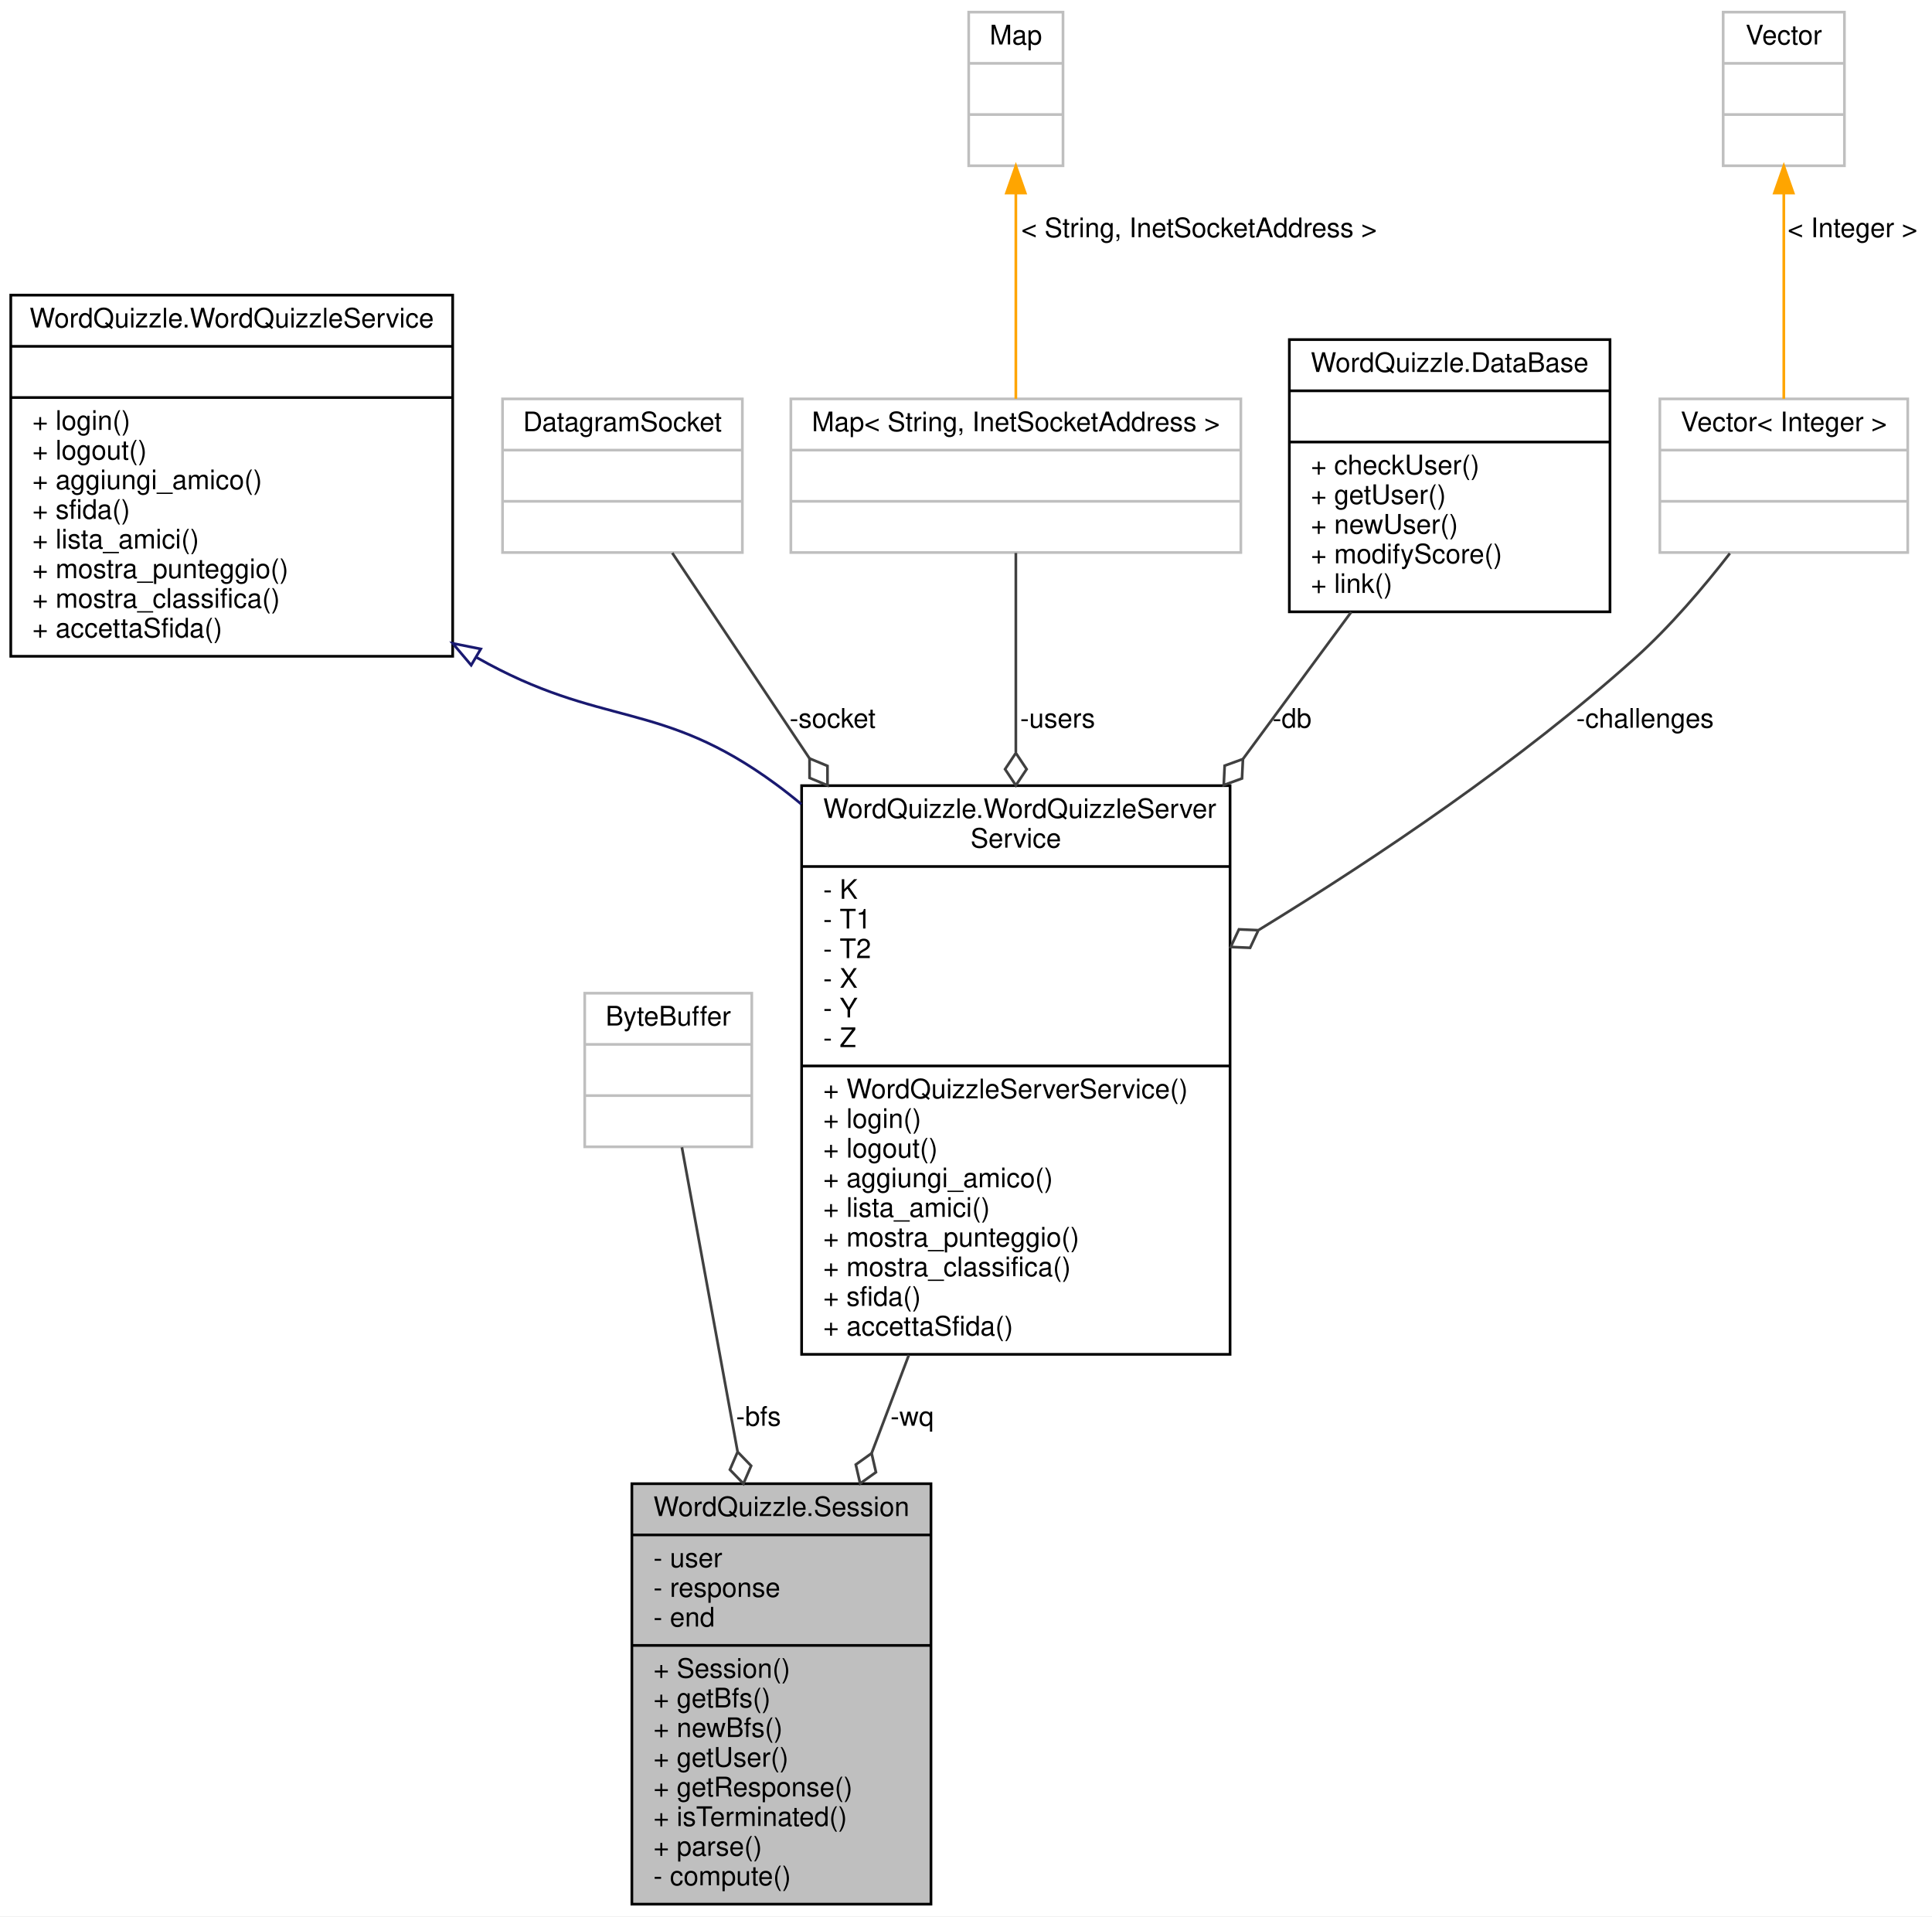
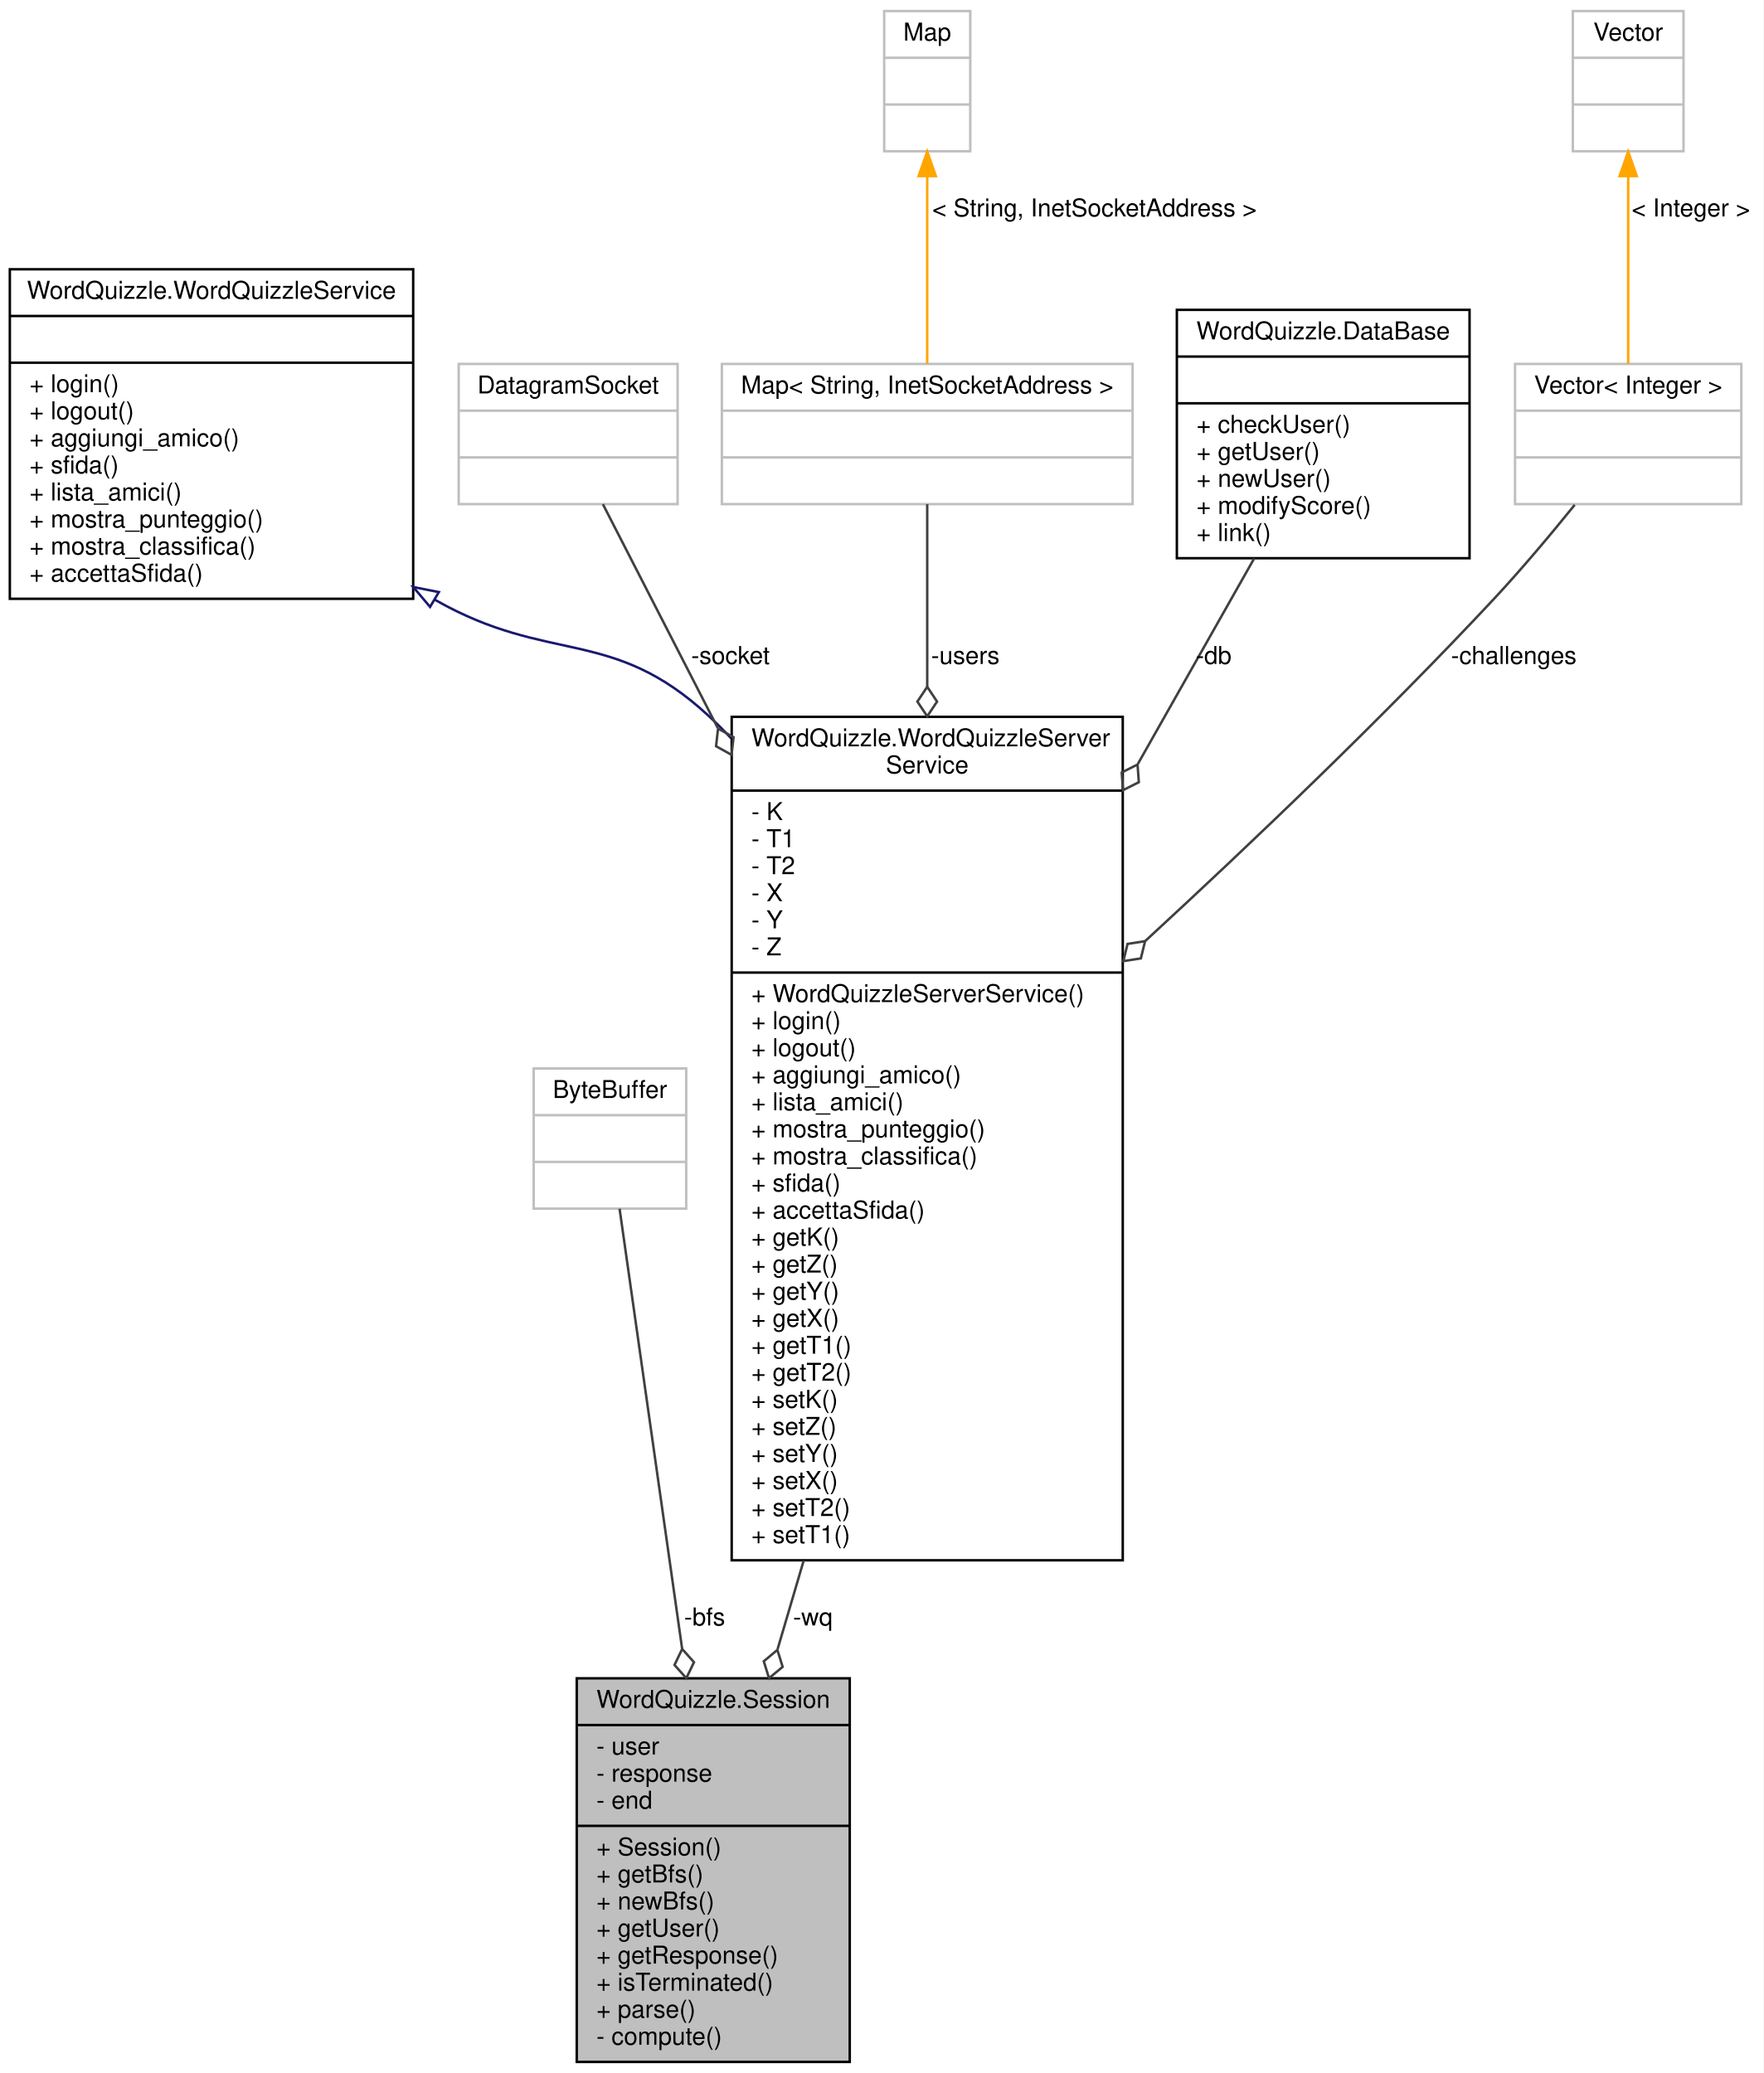
- <svg xmlns="http://www.w3.org/2000/svg" xmlns:xlink="http://www.w3.org/1999/xlink" width="717pt" height="711pt" viewBox="0.00 0.00 717.00 711.00">
-   <g id="graph0" class="graph" transform="scale(1 1) rotate(0) translate(4 707)">
-     <polygon fill="white" stroke="none" points="-4,4 -4,-707 713,-707 713,4 -4,4" />
+ <svg xmlns="http://www.w3.org/2000/svg" xmlns:xlink="http://www.w3.org/1999/xlink" width="717pt" height="843pt" viewBox="0.00 0.00 717.00 843.00">
+   <g id="graph0" class="graph" transform="scale(1 1) rotate(0) translate(4 839)">
+     <polygon fill="white" stroke="none" points="-4,4 -4,-839 713,-839 713,4 -4,4" />
    <g id="node1" class="node">
      <g id="a_node1">
        <a xlink:title=" ">
          <polygon fill="#bfbfbf" stroke="black" points="230.5,-0.5 230.5,-156.5 341.5,-156.5 341.5,-0.5 230.5,-0.5" />
          <text text-anchor="middle" x="286" y="-144.5" font-family="Helvetica,sans-Serif" font-size="10.00">WordQuizzle.Session</text>
          <polyline fill="none" stroke="black" points="230.5,-137.5 341.5,-137.5 " />
          <text text-anchor="start" x="238.5" y="-125.5" font-family="Helvetica,sans-Serif" font-size="10.00">- user</text>
          <text text-anchor="start" x="238.5" y="-114.5" font-family="Helvetica,sans-Serif" font-size="10.00">- response</text>
          <text text-anchor="start" x="238.5" y="-103.5" font-family="Helvetica,sans-Serif" font-size="10.00">- end</text>
          <polyline fill="none" stroke="black" points="230.5,-96.5 341.5,-96.5 " />
          <text text-anchor="start" x="238.5" y="-84.5" font-family="Helvetica,sans-Serif" font-size="10.00">+ Session()</text>
          <text text-anchor="start" x="238.5" y="-73.5" font-family="Helvetica,sans-Serif" font-size="10.00">+ getBfs()</text>
          <text text-anchor="start" x="238.5" y="-62.5" font-family="Helvetica,sans-Serif" font-size="10.00">+ newBfs()</text>
          <text text-anchor="start" x="238.5" y="-51.5" font-family="Helvetica,sans-Serif" font-size="10.00">+ getUser()</text>
          <text text-anchor="start" x="238.5" y="-40.5" font-family="Helvetica,sans-Serif" font-size="10.00">+ getResponse()</text>
          <text text-anchor="start" x="238.5" y="-29.5" font-family="Helvetica,sans-Serif" font-size="10.00">+ isTerminated()</text>
          <text text-anchor="start" x="238.5" y="-18.5" font-family="Helvetica,sans-Serif" font-size="10.00">+ parse()</text>
          <text text-anchor="start" x="238.5" y="-7.5" font-family="Helvetica,sans-Serif" font-size="10.00">- compute()</text>
        </a>
      </g>
    </g>
    <g id="node2" class="node">
      <g id="a_node2">
        <a xlink:title=" ">
-           <polygon fill="white" stroke="#bfbfbf" points="213,-281.5 213,-338.5 275,-338.5 275,-281.5 213,-281.5" />
-           <text text-anchor="middle" x="244" y="-326.5" font-family="Helvetica,sans-Serif" font-size="10.00">ByteBuffer</text>
-           <polyline fill="none" stroke="#bfbfbf" points="213,-319.5 275,-319.5 " />
-           <text text-anchor="middle" x="244" y="-307.5" font-family="Helvetica,sans-Serif" font-size="10.00"> </text>
-           <polyline fill="none" stroke="#bfbfbf" points="213,-300.5 275,-300.5 " />
-           <text text-anchor="middle" x="244" y="-288.5" font-family="Helvetica,sans-Serif" font-size="10.00"> </text>
+           <polygon fill="white" stroke="#bfbfbf" points="213,-347.5 213,-404.5 275,-404.5 275,-347.5 213,-347.5" />
+           <text text-anchor="middle" x="244" y="-392.5" font-family="Helvetica,sans-Serif" font-size="10.00">ByteBuffer</text>
+           <polyline fill="none" stroke="#bfbfbf" points="213,-385.5 275,-385.5 " />
+           <text text-anchor="middle" x="244" y="-373.5" font-family="Helvetica,sans-Serif" font-size="10.00"> </text>
+           <polyline fill="none" stroke="#bfbfbf" points="213,-366.5 275,-366.5 " />
+           <text text-anchor="middle" x="244" y="-354.5" font-family="Helvetica,sans-Serif" font-size="10.00"> </text>
        </a>
      </g>
    </g>
    <g id="edge1" class="edge">
-       <path fill="none" stroke="#404040" d="M249.066,-281.317C254.178,-253.382 262.347,-208.747 269.704,-168.548" />
-       <polygon fill="none" stroke="#404040" points="269.745,-168.32 266.891,-161.698 271.906,-156.516 274.76,-163.138 269.745,-168.32" />
-       <text text-anchor="middle" x="277.5" y="-178" font-family="Helvetica,sans-Serif" font-size="10.00"> -bfs</text>
+       <path fill="none" stroke="#404040" d="M247.914,-347.465C253.66,-307.034 264.642,-229.772 273.342,-168.559" />
+       <polygon fill="none" stroke="#404040" points="273.361,-168.427 270.245,-161.923 275.049,-156.546 278.165,-163.049 273.361,-168.427" />
+       <text text-anchor="middle" x="282.5" y="-178" font-family="Helvetica,sans-Serif" font-size="10.00"> -bfs</text>
    </g>
    <g id="node3" class="node">
      <g id="a_node3">
        <a xlink:href="class_word_quizzle_1_1_word_quizzle_server_service.html" target="_top" xlink:title=" ">
-           <polygon fill="white" stroke="black" points="293.5,-204.5 293.5,-415.5 452.5,-415.5 452.5,-204.5 293.5,-204.5" />
-           <text text-anchor="start" x="301.5" y="-403.5" font-family="Helvetica,sans-Serif" font-size="10.00">WordQuizzle.WordQuizzleServer</text>
-           <text text-anchor="middle" x="373" y="-392.5" font-family="Helvetica,sans-Serif" font-size="10.00">Service</text>
-           <polyline fill="none" stroke="black" points="293.5,-385.5 452.5,-385.5 " />
-           <text text-anchor="start" x="301.5" y="-373.5" font-family="Helvetica,sans-Serif" font-size="10.00">- K</text>
-           <text text-anchor="start" x="301.5" y="-362.5" font-family="Helvetica,sans-Serif" font-size="10.00">- T1</text>
-           <text text-anchor="start" x="301.5" y="-351.5" font-family="Helvetica,sans-Serif" font-size="10.00">- T2</text>
-           <text text-anchor="start" x="301.5" y="-340.5" font-family="Helvetica,sans-Serif" font-size="10.00">- X</text>
-           <text text-anchor="start" x="301.5" y="-329.5" font-family="Helvetica,sans-Serif" font-size="10.00">- Y</text>
-           <text text-anchor="start" x="301.5" y="-318.5" font-family="Helvetica,sans-Serif" font-size="10.00">- Z</text>
-           <polyline fill="none" stroke="black" points="293.5,-311.5 452.5,-311.5 " />
-           <text text-anchor="start" x="301.5" y="-299.5" font-family="Helvetica,sans-Serif" font-size="10.00">+ WordQuizzleServerService()</text>
-           <text text-anchor="start" x="301.5" y="-288.5" font-family="Helvetica,sans-Serif" font-size="10.00">+ login()</text>
-           <text text-anchor="start" x="301.5" y="-277.5" font-family="Helvetica,sans-Serif" font-size="10.00">+ logout()</text>
-           <text text-anchor="start" x="301.5" y="-266.5" font-family="Helvetica,sans-Serif" font-size="10.00">+ aggiungi_amico()</text>
-           <text text-anchor="start" x="301.5" y="-255.5" font-family="Helvetica,sans-Serif" font-size="10.00">+ lista_amici()</text>
-           <text text-anchor="start" x="301.5" y="-244.5" font-family="Helvetica,sans-Serif" font-size="10.00">+ mostra_punteggio()</text>
-           <text text-anchor="start" x="301.5" y="-233.5" font-family="Helvetica,sans-Serif" font-size="10.00">+ mostra_classifica()</text>
-           <text text-anchor="start" x="301.5" y="-222.5" font-family="Helvetica,sans-Serif" font-size="10.00">+ sfida()</text>
-           <text text-anchor="start" x="301.5" y="-211.5" font-family="Helvetica,sans-Serif" font-size="10.00">+ accettaSfida()</text>
+           <polygon fill="white" stroke="black" points="293.5,-204.5 293.5,-547.5 452.5,-547.5 452.5,-204.5 293.5,-204.5" />
+           <text text-anchor="start" x="301.5" y="-535.5" font-family="Helvetica,sans-Serif" font-size="10.00">WordQuizzle.WordQuizzleServer</text>
+           <text text-anchor="middle" x="373" y="-524.5" font-family="Helvetica,sans-Serif" font-size="10.00">Service</text>
+           <polyline fill="none" stroke="black" points="293.5,-517.5 452.5,-517.5 " />
+           <text text-anchor="start" x="301.5" y="-505.5" font-family="Helvetica,sans-Serif" font-size="10.00">- K</text>
+           <text text-anchor="start" x="301.5" y="-494.5" font-family="Helvetica,sans-Serif" font-size="10.00">- T1</text>
+           <text text-anchor="start" x="301.5" y="-483.5" font-family="Helvetica,sans-Serif" font-size="10.00">- T2</text>
+           <text text-anchor="start" x="301.5" y="-472.5" font-family="Helvetica,sans-Serif" font-size="10.00">- X</text>
+           <text text-anchor="start" x="301.5" y="-461.5" font-family="Helvetica,sans-Serif" font-size="10.00">- Y</text>
+           <text text-anchor="start" x="301.5" y="-450.5" font-family="Helvetica,sans-Serif" font-size="10.00">- Z</text>
+           <polyline fill="none" stroke="black" points="293.5,-443.5 452.5,-443.5 " />
+           <text text-anchor="start" x="301.5" y="-431.5" font-family="Helvetica,sans-Serif" font-size="10.00">+ WordQuizzleServerService()</text>
+           <text text-anchor="start" x="301.5" y="-420.5" font-family="Helvetica,sans-Serif" font-size="10.00">+ login()</text>
+           <text text-anchor="start" x="301.5" y="-409.5" font-family="Helvetica,sans-Serif" font-size="10.00">+ logout()</text>
+           <text text-anchor="start" x="301.5" y="-398.5" font-family="Helvetica,sans-Serif" font-size="10.00">+ aggiungi_amico()</text>
+           <text text-anchor="start" x="301.5" y="-387.5" font-family="Helvetica,sans-Serif" font-size="10.00">+ lista_amici()</text>
+           <text text-anchor="start" x="301.5" y="-376.5" font-family="Helvetica,sans-Serif" font-size="10.00">+ mostra_punteggio()</text>
+           <text text-anchor="start" x="301.5" y="-365.5" font-family="Helvetica,sans-Serif" font-size="10.00">+ mostra_classifica()</text>
+           <text text-anchor="start" x="301.5" y="-354.5" font-family="Helvetica,sans-Serif" font-size="10.00">+ sfida()</text>
+           <text text-anchor="start" x="301.5" y="-343.5" font-family="Helvetica,sans-Serif" font-size="10.00">+ accettaSfida()</text>
+           <text text-anchor="start" x="301.5" y="-332.5" font-family="Helvetica,sans-Serif" font-size="10.00">+ getK()</text>
+           <text text-anchor="start" x="301.5" y="-321.5" font-family="Helvetica,sans-Serif" font-size="10.00">+ getZ()</text>
+           <text text-anchor="start" x="301.5" y="-310.5" font-family="Helvetica,sans-Serif" font-size="10.00">+ getY()</text>
+           <text text-anchor="start" x="301.5" y="-299.5" font-family="Helvetica,sans-Serif" font-size="10.00">+ getX()</text>
+           <text text-anchor="start" x="301.5" y="-288.5" font-family="Helvetica,sans-Serif" font-size="10.00">+ getT1()</text>
+           <text text-anchor="start" x="301.5" y="-277.5" font-family="Helvetica,sans-Serif" font-size="10.00">+ getT2()</text>
+           <text text-anchor="start" x="301.5" y="-266.5" font-family="Helvetica,sans-Serif" font-size="10.00">+ setK()</text>
+           <text text-anchor="start" x="301.5" y="-255.5" font-family="Helvetica,sans-Serif" font-size="10.00">+ setZ()</text>
+           <text text-anchor="start" x="301.5" y="-244.5" font-family="Helvetica,sans-Serif" font-size="10.00">+ setY()</text>
+           <text text-anchor="start" x="301.5" y="-233.5" font-family="Helvetica,sans-Serif" font-size="10.00">+ setX()</text>
+           <text text-anchor="start" x="301.5" y="-222.5" font-family="Helvetica,sans-Serif" font-size="10.00">+ setT2()</text>
+           <text text-anchor="start" x="301.5" y="-211.5" font-family="Helvetica,sans-Serif" font-size="10.00">+ setT1()</text>
        </a>
      </g>
    </g>
    <g id="edge2" class="edge">
-       <path fill="none" stroke="#404040" d="M333.319,-204.324C328.7,-192.14 324.023,-179.803 319.499,-167.869" />
-       <polygon fill="none" stroke="#404040" points="319.469,-167.789 313.602,-163.597 315.216,-156.569 321.083,-160.761 319.469,-167.789" />
-       <text text-anchor="middle" x="334.5" y="-178" font-family="Helvetica,sans-Serif" font-size="10.00"> -wq</text>
+       <path fill="none" stroke="#404040" d="M322.77,-204.39C319.135,-192.044 315.564,-179.915 312.162,-168.361" />
+       <polygon fill="none" stroke="#404040" points="312.072,-168.055 306.54,-163.429 308.683,-156.544 314.215,-161.17 312.072,-168.055" />
+       <text text-anchor="middle" x="326.5" y="-178" font-family="Helvetica,sans-Serif" font-size="10.00"> -wq</text>
    </g>
    <g id="node4" class="node">
      <g id="a_node4">
        <a xlink:href="interface_word_quizzle_1_1_word_quizzle_service.html" target="_top" xlink:title=" ">
-           <polygon fill="white" stroke="black" points="0,-463.5 0,-597.5 164,-597.5 164,-463.5 0,-463.5" />
-           <text text-anchor="middle" x="82" y="-585.5" font-family="Helvetica,sans-Serif" font-size="10.00">WordQuizzle.WordQuizzleService</text>
-           <polyline fill="none" stroke="black" points="0,-578.5 164,-578.5 " />
-           <text text-anchor="middle" x="82" y="-566.5" font-family="Helvetica,sans-Serif" font-size="10.00"> </text>
-           <polyline fill="none" stroke="black" points="0,-559.5 164,-559.5 " />
-           <text text-anchor="start" x="8" y="-547.5" font-family="Helvetica,sans-Serif" font-size="10.00">+ login()</text>
-           <text text-anchor="start" x="8" y="-536.5" font-family="Helvetica,sans-Serif" font-size="10.00">+ logout()</text>
-           <text text-anchor="start" x="8" y="-525.5" font-family="Helvetica,sans-Serif" font-size="10.00">+ aggiungi_amico()</text>
-           <text text-anchor="start" x="8" y="-514.5" font-family="Helvetica,sans-Serif" font-size="10.00">+ sfida()</text>
-           <text text-anchor="start" x="8" y="-503.5" font-family="Helvetica,sans-Serif" font-size="10.00">+ lista_amici()</text>
-           <text text-anchor="start" x="8" y="-492.5" font-family="Helvetica,sans-Serif" font-size="10.00">+ mostra_punteggio()</text>
-           <text text-anchor="start" x="8" y="-481.5" font-family="Helvetica,sans-Serif" font-size="10.00">+ mostra_classifica()</text>
-           <text text-anchor="start" x="8" y="-470.5" font-family="Helvetica,sans-Serif" font-size="10.00">+ accettaSfida()</text>
+           <polygon fill="white" stroke="black" points="0,-595.5 0,-729.5 164,-729.5 164,-595.5 0,-595.5" />
+           <text text-anchor="middle" x="82" y="-717.5" font-family="Helvetica,sans-Serif" font-size="10.00">WordQuizzle.WordQuizzleService</text>
+           <polyline fill="none" stroke="black" points="0,-710.5 164,-710.5 " />
+           <text text-anchor="middle" x="82" y="-698.5" font-family="Helvetica,sans-Serif" font-size="10.00"> </text>
+           <polyline fill="none" stroke="black" points="0,-691.5 164,-691.5 " />
+           <text text-anchor="start" x="8" y="-679.5" font-family="Helvetica,sans-Serif" font-size="10.00">+ login()</text>
+           <text text-anchor="start" x="8" y="-668.5" font-family="Helvetica,sans-Serif" font-size="10.00">+ logout()</text>
+           <text text-anchor="start" x="8" y="-657.5" font-family="Helvetica,sans-Serif" font-size="10.00">+ aggiungi_amico()</text>
+           <text text-anchor="start" x="8" y="-646.5" font-family="Helvetica,sans-Serif" font-size="10.00">+ sfida()</text>
+           <text text-anchor="start" x="8" y="-635.5" font-family="Helvetica,sans-Serif" font-size="10.00">+ lista_amici()</text>
+           <text text-anchor="start" x="8" y="-624.5" font-family="Helvetica,sans-Serif" font-size="10.00">+ mostra_punteggio()</text>
+           <text text-anchor="start" x="8" y="-613.5" font-family="Helvetica,sans-Serif" font-size="10.00">+ mostra_classifica()</text>
+           <text text-anchor="start" x="8" y="-602.5" font-family="Helvetica,sans-Serif" font-size="10.00">+ accettaSfida()</text>
        </a>
      </g>
    </g>
    <g id="edge3" class="edge">
-       <path fill="none" stroke="midnightblue" d="M172.721,-463.159C172.814,-463.106 172.907,-463.053 173,-463 219.603,-436.576 240.841,-447.74 284,-416 287.176,-413.664 290.313,-411.193 293.402,-408.614" />
-       <polygon fill="none" stroke="midnightblue" points="170.861,-460.192 164.026,-468.288 174.417,-466.221 170.861,-460.192" />
+       <path fill="none" stroke="midnightblue" d="M172.721,-595.159C172.814,-595.106 172.907,-595.053 173,-595 219.603,-568.576 244.645,-584.35 284,-548 287.196,-545.048 290.297,-541.955 293.304,-538.742" />
+       <polygon fill="none" stroke="midnightblue" points="170.861,-592.192 164.026,-600.288 174.417,-598.221 170.861,-592.192" />
    </g>
    <g id="node5" class="node">
      <g id="a_node5">
        <a xlink:title=" ">
-           <polygon fill="white" stroke="#bfbfbf" points="182.5,-502 182.5,-559 271.5,-559 271.5,-502 182.5,-502" />
-           <text text-anchor="middle" x="227" y="-547" font-family="Helvetica,sans-Serif" font-size="10.00">DatagramSocket</text>
-           <polyline fill="none" stroke="#bfbfbf" points="182.5,-540 271.5,-540 " />
-           <text text-anchor="middle" x="227" y="-528" font-family="Helvetica,sans-Serif" font-size="10.00"> </text>
-           <polyline fill="none" stroke="#bfbfbf" points="182.5,-521 271.5,-521 " />
-           <text text-anchor="middle" x="227" y="-509" font-family="Helvetica,sans-Serif" font-size="10.00"> </text>
+           <polygon fill="white" stroke="#bfbfbf" points="182.5,-634 182.5,-691 271.5,-691 271.5,-634 182.5,-634" />
+           <text text-anchor="middle" x="227" y="-679" font-family="Helvetica,sans-Serif" font-size="10.00">DatagramSocket</text>
+           <polyline fill="none" stroke="#bfbfbf" points="182.5,-672 271.5,-672 " />
+           <text text-anchor="middle" x="227" y="-660" font-family="Helvetica,sans-Serif" font-size="10.00"> </text>
+           <polyline fill="none" stroke="#bfbfbf" points="182.5,-653 271.5,-653 " />
+           <text text-anchor="middle" x="227" y="-641" font-family="Helvetica,sans-Serif" font-size="10.00"> </text>
        </a>
      </g>
    </g>
    <g id="edge4" class="edge">
-       <path fill="none" stroke="#404040" d="M245.491,-501.827C258.67,-482.104 277.355,-454.14 296.369,-425.684" />
-       <polygon fill="none" stroke="#404040" points="296.433,-425.588 296.441,-418.377 303.1,-415.61 303.093,-422.821 296.433,-425.588" />
-       <text text-anchor="middle" x="305" y="-437" font-family="Helvetica,sans-Serif" font-size="10.00"> -socket</text>
+       <path fill="none" stroke="#404040" d="M241.132,-633.962C252.546,-611.72 269.646,-578.398 287.782,-543.059" />
+       <polygon fill="none" stroke="#404040" points="287.959,-542.713 287.14,-535.548 293.438,-532.037 294.257,-539.201 287.959,-542.713" />
+       <text text-anchor="middle" x="293" y="-569" font-family="Helvetica,sans-Serif" font-size="10.00"> -socket</text>
    </g>
    <g id="node6" class="node">
      <g id="a_node6">
        <a xlink:title=" ">
-           <polygon fill="white" stroke="#bfbfbf" points="289.5,-502 289.5,-559 456.5,-559 456.5,-502 289.5,-502" />
-           <text text-anchor="middle" x="373" y="-547" font-family="Helvetica,sans-Serif" font-size="10.00">Map&lt; String, InetSocketAddress &gt;</text>
-           <polyline fill="none" stroke="#bfbfbf" points="289.5,-540 456.5,-540 " />
-           <text text-anchor="middle" x="373" y="-528" font-family="Helvetica,sans-Serif" font-size="10.00"> </text>
-           <polyline fill="none" stroke="#bfbfbf" points="289.5,-521 456.5,-521 " />
-           <text text-anchor="middle" x="373" y="-509" font-family="Helvetica,sans-Serif" font-size="10.00"> </text>
+           <polygon fill="white" stroke="#bfbfbf" points="289.5,-634 289.5,-691 456.5,-691 456.5,-634 289.5,-634" />
+           <text text-anchor="middle" x="373" y="-679" font-family="Helvetica,sans-Serif" font-size="10.00">Map&lt; String, InetSocketAddress &gt;</text>
+           <polyline fill="none" stroke="#bfbfbf" points="289.5,-672 456.5,-672 " />
+           <text text-anchor="middle" x="373" y="-660" font-family="Helvetica,sans-Serif" font-size="10.00"> </text>
+           <polyline fill="none" stroke="#bfbfbf" points="289.5,-653 456.5,-653 " />
+           <text text-anchor="middle" x="373" y="-641" font-family="Helvetica,sans-Serif" font-size="10.00"> </text>
        </a>
      </g>
    </g>
    <g id="edge5" class="edge">
-       <path fill="none" stroke="#404040" d="M373,-501.827C373,-482.621 373,-455.6 373,-427.919" />
-       <polygon fill="none" stroke="#404040" points="373,-427.61 369,-421.61 373,-415.61 377,-421.61 373,-427.61" />
-       <text text-anchor="middle" x="388.5" y="-437" font-family="Helvetica,sans-Serif" font-size="10.00"> -users</text>
+       <path fill="none" stroke="#404040" d="M373,-633.962C373,-615.271 373,-588.757 373,-559.795" />
+       <polygon fill="none" stroke="#404040" points="373,-559.699 369,-553.699 373,-547.699 377,-553.699 373,-559.699" />
+       <text text-anchor="middle" x="388.5" y="-569" font-family="Helvetica,sans-Serif" font-size="10.00"> -users</text>
    </g>
    <g id="node7" class="node">
      <g id="a_node7">
        <a xlink:title=" ">
-           <polygon fill="white" stroke="#bfbfbf" points="355.5,-645.5 355.5,-702.5 390.5,-702.5 390.5,-645.5 355.5,-645.5" />
-           <text text-anchor="middle" x="373" y="-690.5" font-family="Helvetica,sans-Serif" font-size="10.00">Map</text>
-           <polyline fill="none" stroke="#bfbfbf" points="355.5,-683.5 390.5,-683.5 " />
-           <text text-anchor="middle" x="373" y="-671.5" font-family="Helvetica,sans-Serif" font-size="10.00"> </text>
-           <polyline fill="none" stroke="#bfbfbf" points="355.5,-664.5 390.5,-664.5 " />
-           <text text-anchor="middle" x="373" y="-652.5" font-family="Helvetica,sans-Serif" font-size="10.00"> </text>
+           <polygon fill="white" stroke="#bfbfbf" points="355.5,-777.5 355.5,-834.5 390.5,-834.5 390.5,-777.5 355.5,-777.5" />
+           <text text-anchor="middle" x="373" y="-822.5" font-family="Helvetica,sans-Serif" font-size="10.00">Map</text>
+           <polyline fill="none" stroke="#bfbfbf" points="355.5,-815.5 390.5,-815.5 " />
+           <text text-anchor="middle" x="373" y="-803.5" font-family="Helvetica,sans-Serif" font-size="10.00"> </text>
+           <polyline fill="none" stroke="#bfbfbf" points="355.5,-796.5 390.5,-796.5 " />
+           <text text-anchor="middle" x="373" y="-784.5" font-family="Helvetica,sans-Serif" font-size="10.00"> </text>
        </a>
      </g>
    </g>
    <g id="edge6" class="edge">
-       <path fill="none" stroke="orange" d="M373,-635.213C373,-611.234 373,-580.749 373,-559.049" />
-       <polygon fill="orange" stroke="orange" points="369.5,-635.381 373,-645.381 376.5,-635.382 369.5,-635.381" />
-       <text text-anchor="middle" x="441" y="-619" font-family="Helvetica,sans-Serif" font-size="10.00"> &lt; String, InetSocketAddress &gt;</text>
+       <path fill="none" stroke="orange" d="M373,-767.213C373,-743.234 373,-712.749 373,-691.049" />
+       <polygon fill="orange" stroke="orange" points="369.5,-767.381 373,-777.381 376.5,-767.382 369.5,-767.381" />
+       <text text-anchor="middle" x="441" y="-751" font-family="Helvetica,sans-Serif" font-size="10.00"> &lt; String, InetSocketAddress &gt;</text>
    </g>
    <g id="node8" class="node">
      <g id="a_node8">
        <a xlink:href="interface_word_quizzle_1_1_data_base.html" target="_top" xlink:title="Database che gestisce gli utenti.">
-           <polygon fill="white" stroke="black" points="474.5,-480 474.5,-581 593.5,-581 593.5,-480 474.5,-480" />
-           <text text-anchor="middle" x="534" y="-569" font-family="Helvetica,sans-Serif" font-size="10.00">WordQuizzle.DataBase</text>
-           <polyline fill="none" stroke="black" points="474.5,-562 593.5,-562 " />
-           <text text-anchor="middle" x="534" y="-550" font-family="Helvetica,sans-Serif" font-size="10.00"> </text>
-           <polyline fill="none" stroke="black" points="474.5,-543 593.5,-543 " />
-           <text text-anchor="start" x="482.5" y="-531" font-family="Helvetica,sans-Serif" font-size="10.00">+ checkUser()</text>
-           <text text-anchor="start" x="482.5" y="-520" font-family="Helvetica,sans-Serif" font-size="10.00">+ getUser()</text>
-           <text text-anchor="start" x="482.5" y="-509" font-family="Helvetica,sans-Serif" font-size="10.00">+ newUser()</text>
-           <text text-anchor="start" x="482.5" y="-498" font-family="Helvetica,sans-Serif" font-size="10.00">+ modifyScore()</text>
-           <text text-anchor="start" x="482.5" y="-487" font-family="Helvetica,sans-Serif" font-size="10.00">+ link()</text>
+           <polygon fill="white" stroke="black" points="474.5,-612 474.5,-713 593.5,-713 593.5,-612 474.5,-612" />
+           <text text-anchor="middle" x="534" y="-701" font-family="Helvetica,sans-Serif" font-size="10.00">WordQuizzle.DataBase</text>
+           <polyline fill="none" stroke="black" points="474.5,-694 593.5,-694 " />
+           <text text-anchor="middle" x="534" y="-682" font-family="Helvetica,sans-Serif" font-size="10.00"> </text>
+           <polyline fill="none" stroke="black" points="474.5,-675 593.5,-675 " />
+           <text text-anchor="start" x="482.5" y="-663" font-family="Helvetica,sans-Serif" font-size="10.00">+ checkUser()</text>
+           <text text-anchor="start" x="482.5" y="-652" font-family="Helvetica,sans-Serif" font-size="10.00">+ getUser()</text>
+           <text text-anchor="start" x="482.5" y="-641" font-family="Helvetica,sans-Serif" font-size="10.00">+ newUser()</text>
+           <text text-anchor="start" x="482.5" y="-630" font-family="Helvetica,sans-Serif" font-size="10.00">+ modifyScore()</text>
+           <text text-anchor="start" x="482.5" y="-619" font-family="Helvetica,sans-Serif" font-size="10.00">+ link()</text>
        </a>
      </g>
    </g>
    <g id="edge7" class="edge">
-       <path fill="none" stroke="#404040" d="M497.467,-479.919C485.403,-463.547 471.438,-444.595 457.317,-425.431" />
-       <polygon fill="none" stroke="#404040" points="457.273,-425.371 450.494,-422.913 450.155,-415.71 456.934,-418.168 457.273,-425.371" />
-       <text text-anchor="middle" x="475.5" y="-437" font-family="Helvetica,sans-Serif" font-size="10.00"> -db</text>
+       <path fill="none" stroke="#404040" d="M505.956,-611.944C492.578,-588.304 475.776,-558.614 458.662,-528.372" />
+       <polygon fill="none" stroke="#404040" points="458.511,-528.105 452.075,-524.853 452.601,-517.661 459.037,-520.913 458.511,-528.105" />
+       <text text-anchor="middle" x="489.5" y="-569" font-family="Helvetica,sans-Serif" font-size="10.00"> -db</text>
    </g>
    <g id="node9" class="node">
      <g id="a_node9">
        <a xlink:title=" ">
-           <polygon fill="white" stroke="#bfbfbf" points="612,-502 612,-559 704,-559 704,-502 612,-502" />
-           <text text-anchor="middle" x="658" y="-547" font-family="Helvetica,sans-Serif" font-size="10.00">Vector&lt; Integer &gt;</text>
-           <polyline fill="none" stroke="#bfbfbf" points="612,-540 704,-540 " />
-           <text text-anchor="middle" x="658" y="-528" font-family="Helvetica,sans-Serif" font-size="10.00"> </text>
-           <polyline fill="none" stroke="#bfbfbf" points="612,-521 704,-521 " />
-           <text text-anchor="middle" x="658" y="-509" font-family="Helvetica,sans-Serif" font-size="10.00"> </text>
+           <polygon fill="white" stroke="#bfbfbf" points="612,-634 612,-691 704,-691 704,-634 612,-634" />
+           <text text-anchor="middle" x="658" y="-679" font-family="Helvetica,sans-Serif" font-size="10.00">Vector&lt; Integer &gt;</text>
+           <polyline fill="none" stroke="#bfbfbf" points="612,-672 704,-672 " />
+           <text text-anchor="middle" x="658" y="-660" font-family="Helvetica,sans-Serif" font-size="10.00"> </text>
+           <polyline fill="none" stroke="#bfbfbf" points="612,-653 704,-653 " />
+           <text text-anchor="middle" x="658" y="-641" font-family="Helvetica,sans-Serif" font-size="10.00"> </text>
        </a>
      </g>
    </g>
    <g id="edge8" class="edge">
-       <path fill="none" stroke="#404040" d="M637.99,-501.681C628.218,-489.103 615.817,-474.514 603,-463 560.477,-424.802 507.574,-389.164 463.23,-362.01" />
-       <polygon fill="none" stroke="#404040" points="462.999,-361.87 455.795,-362.178 452.74,-355.646 459.944,-355.338 462.999,-361.87" />
-       <text text-anchor="middle" x="606.5" y="-437" font-family="Helvetica,sans-Serif" font-size="10.00"> -challenges</text>
+       <path fill="none" stroke="#404040" d="M636.246,-633.685C626.417,-621.52 614.458,-607.259 603,-595 558.278,-547.148 505.412,-496.658 461.647,-456.332" />
+       <polygon fill="none" stroke="#404040" points="461.574,-456.265 454.449,-455.151 452.737,-448.146 459.862,-449.26 461.574,-456.265" />
+       <text text-anchor="middle" x="611.5" y="-569" font-family="Helvetica,sans-Serif" font-size="10.00"> -challenges</text>
    </g>
    <g id="node10" class="node">
      <g id="a_node10">
        <a xlink:title=" ">
-           <polygon fill="white" stroke="#bfbfbf" points="635.5,-645.5 635.5,-702.5 680.5,-702.5 680.5,-645.5 635.5,-645.5" />
-           <text text-anchor="middle" x="658" y="-690.5" font-family="Helvetica,sans-Serif" font-size="10.00">Vector</text>
-           <polyline fill="none" stroke="#bfbfbf" points="635.5,-683.5 680.5,-683.5 " />
-           <text text-anchor="middle" x="658" y="-671.5" font-family="Helvetica,sans-Serif" font-size="10.00"> </text>
-           <polyline fill="none" stroke="#bfbfbf" points="635.5,-664.5 680.5,-664.5 " />
-           <text text-anchor="middle" x="658" y="-652.5" font-family="Helvetica,sans-Serif" font-size="10.00"> </text>
+           <polygon fill="white" stroke="#bfbfbf" points="635.5,-777.5 635.5,-834.5 680.5,-834.5 680.5,-777.5 635.5,-777.5" />
+           <text text-anchor="middle" x="658" y="-822.5" font-family="Helvetica,sans-Serif" font-size="10.00">Vector</text>
+           <polyline fill="none" stroke="#bfbfbf" points="635.5,-815.5 680.5,-815.5 " />
+           <text text-anchor="middle" x="658" y="-803.5" font-family="Helvetica,sans-Serif" font-size="10.00"> </text>
+           <polyline fill="none" stroke="#bfbfbf" points="635.5,-796.5 680.5,-796.5 " />
+           <text text-anchor="middle" x="658" y="-784.5" font-family="Helvetica,sans-Serif" font-size="10.00"> </text>
        </a>
      </g>
    </g>
    <g id="edge9" class="edge">
-       <path fill="none" stroke="orange" d="M658,-635.213C658,-611.234 658,-580.749 658,-559.049" />
-       <polygon fill="orange" stroke="orange" points="654.5,-635.381 658,-645.381 661.5,-635.382 654.5,-635.381" />
-       <text text-anchor="middle" x="683.5" y="-619" font-family="Helvetica,sans-Serif" font-size="10.00"> &lt; Integer &gt;</text>
+       <path fill="none" stroke="orange" d="M658,-767.213C658,-743.234 658,-712.749 658,-691.049" />
+       <polygon fill="orange" stroke="orange" points="654.5,-767.381 658,-777.381 661.5,-767.382 654.5,-767.381" />
+       <text text-anchor="middle" x="683.5" y="-751" font-family="Helvetica,sans-Serif" font-size="10.00"> &lt; Integer &gt;</text>
    </g>
  </g>
</svg>
